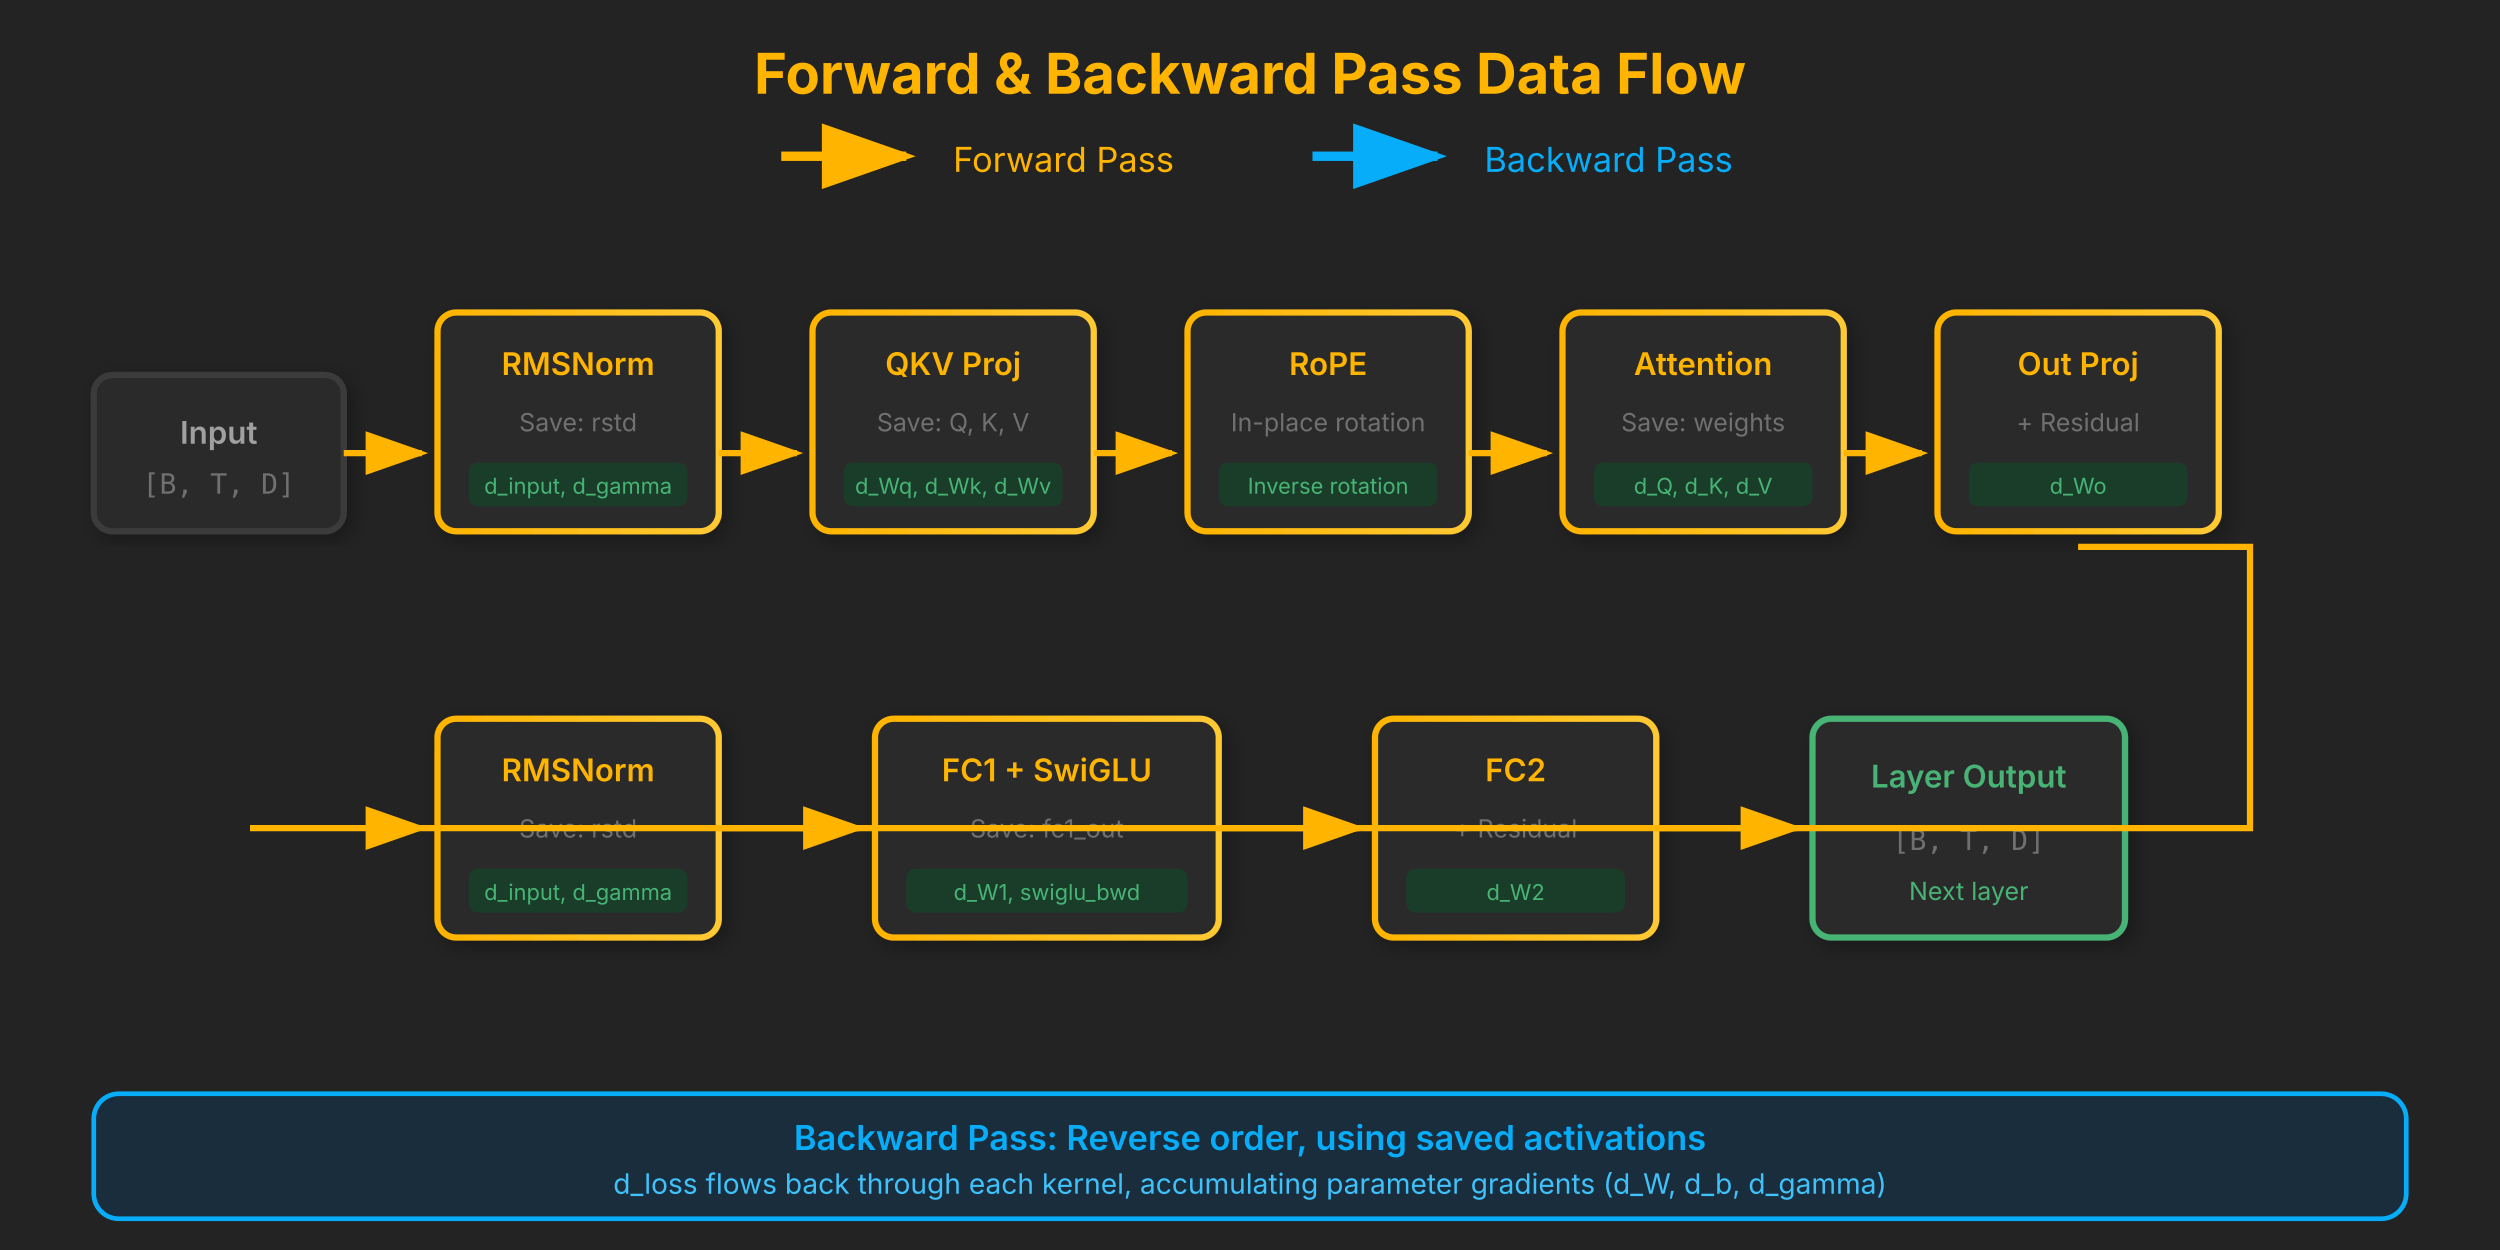
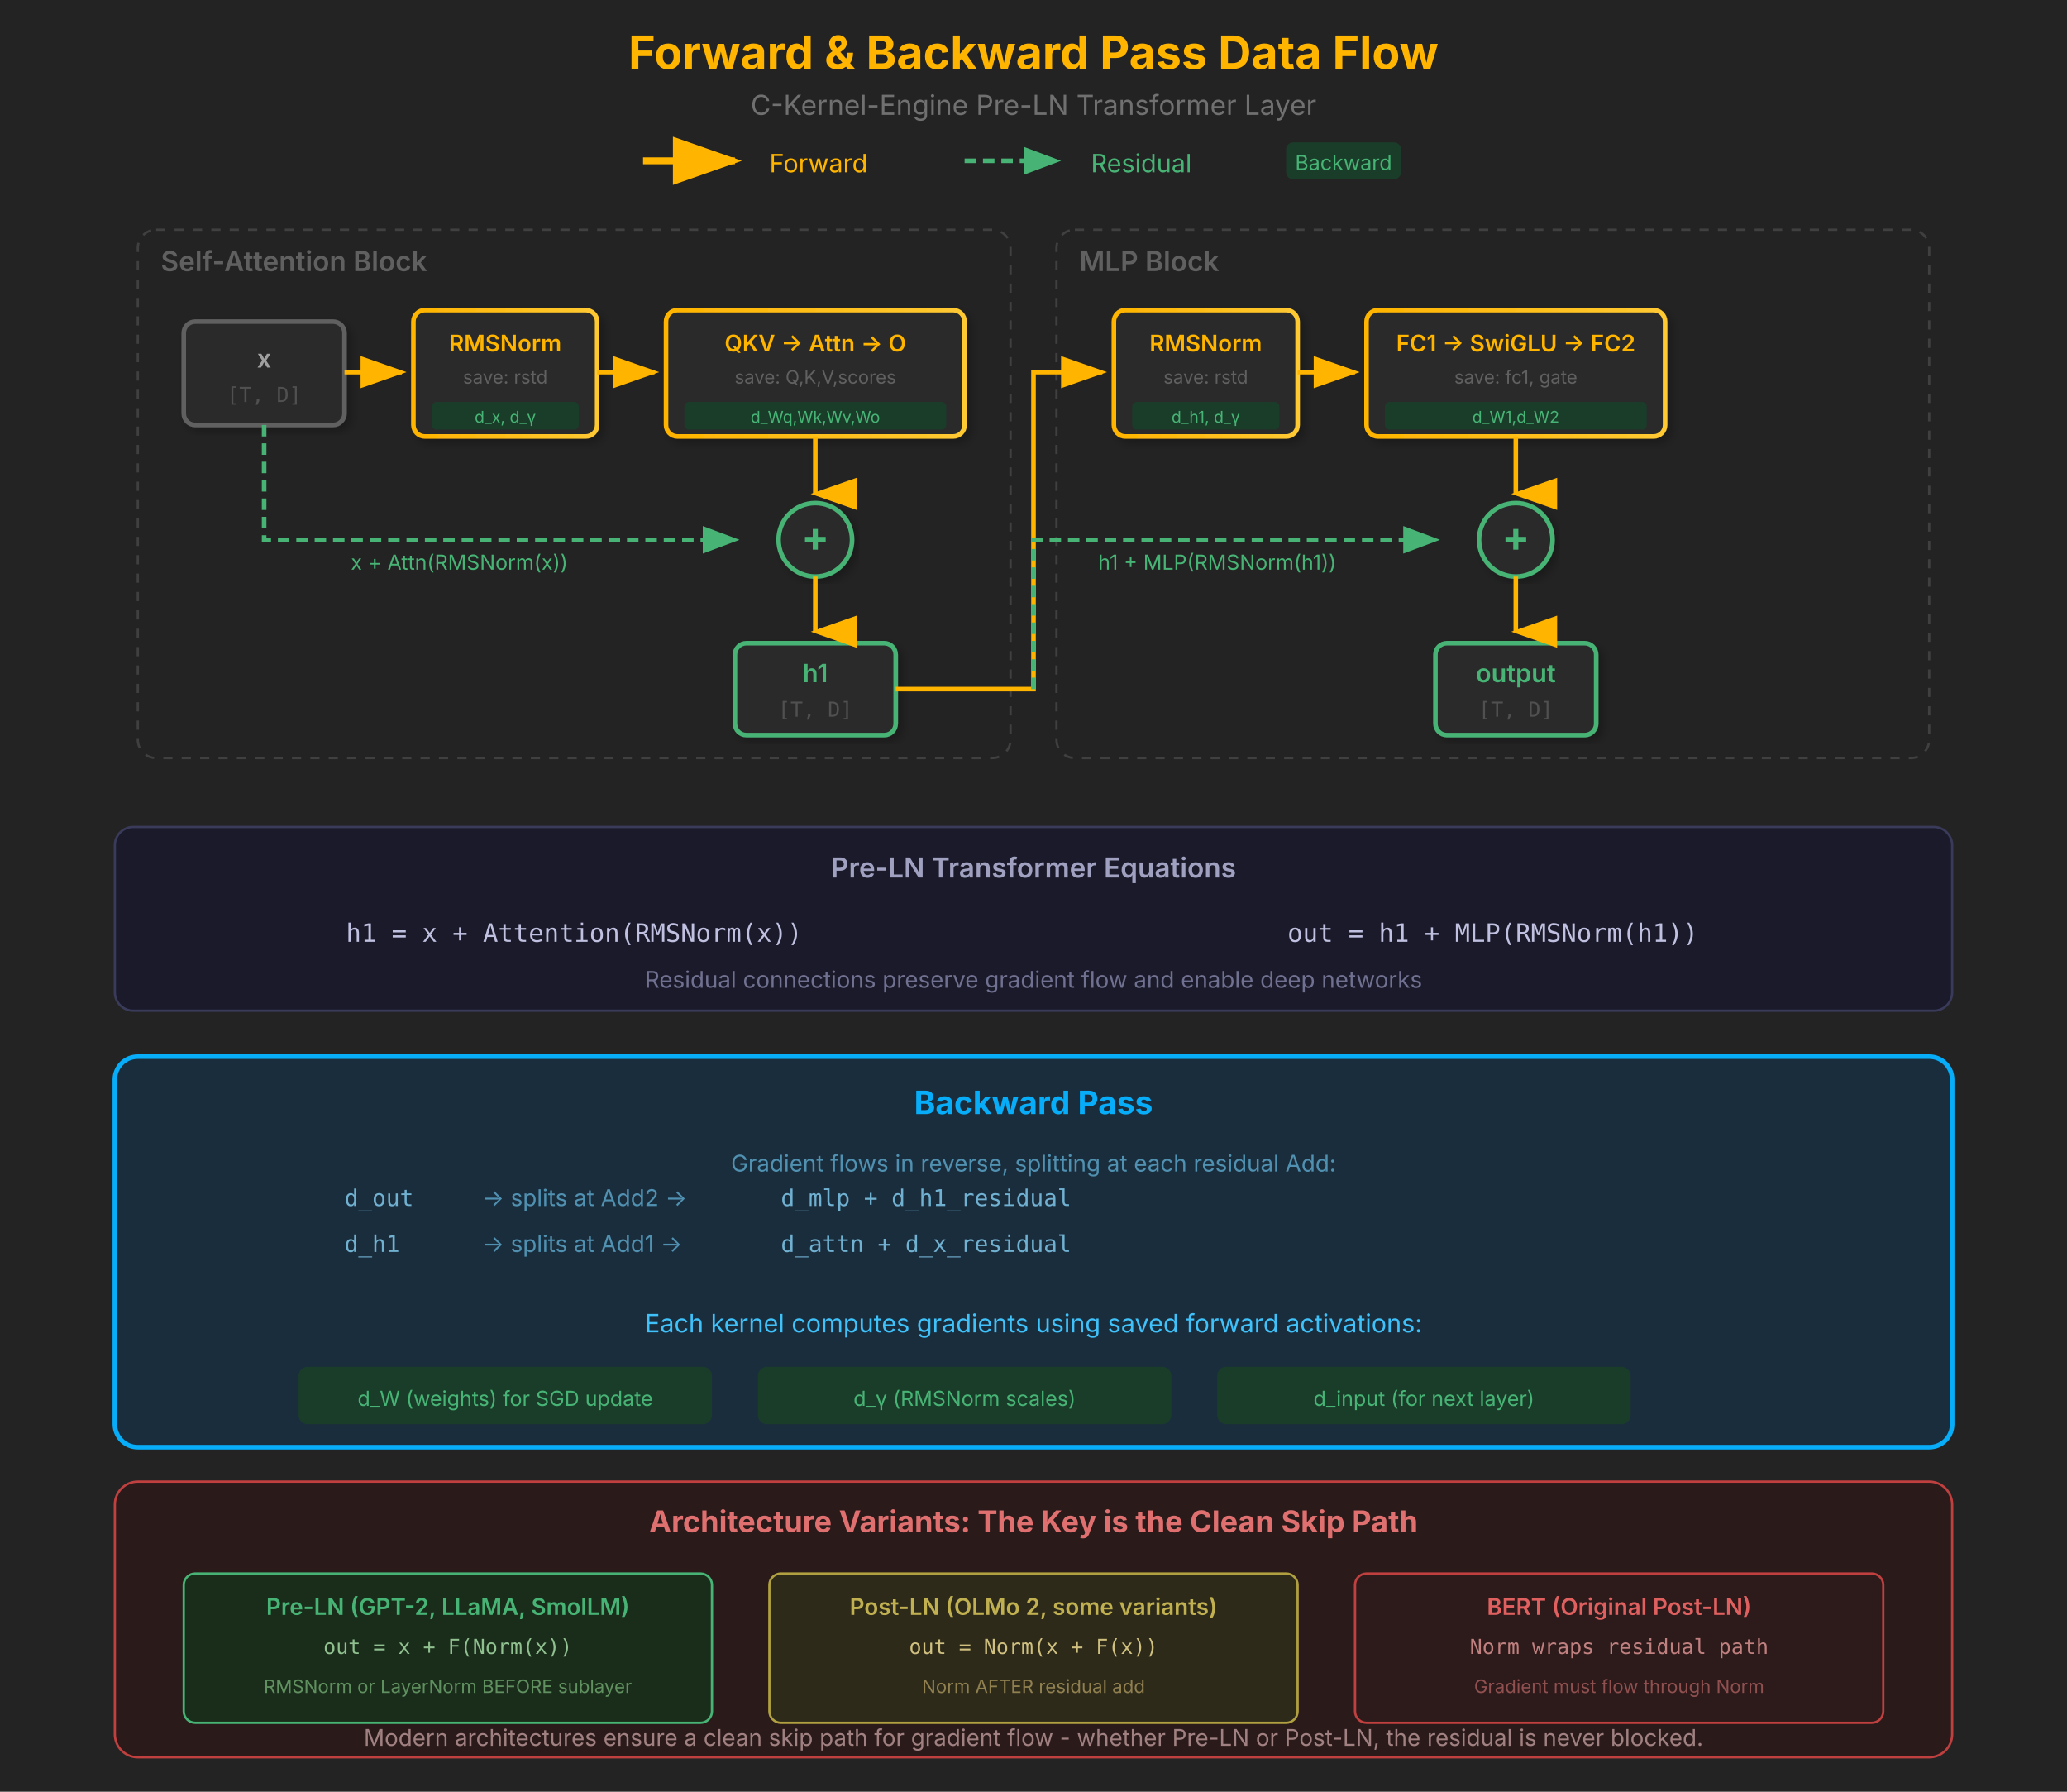
- <svg xmlns="http://www.w3.org/2000/svg" viewBox="0 0 800 400">
+ <svg xmlns="http://www.w3.org/2000/svg" viewBox="0 0 900 780">
  <defs>
    <linearGradient id="fwdGrad" x1="0%" y1="0%" x2="100%" y2="0%">
      <stop offset="0%" style="stop-color:#ffb400" />
      <stop offset="100%" style="stop-color:#ffc933" />
    </linearGradient>
-     <linearGradient id="bwdGrad" x1="0%" y1="0%" x2="100%" y2="0%">
-       <stop offset="0%" style="stop-color:#07adf8" />
-       <stop offset="100%" style="stop-color:#3fc1fa" />
-     </linearGradient>
    <marker id="fwdArrow" markerWidth="10" markerHeight="7" refX="9" refY="3.5" orient="auto">
      <polygon points="0 0, 10 3.5, 0 7" fill="#ffb400" />
    </marker>
-     <marker id="bwdArrow" markerWidth="10" markerHeight="7" refX="9" refY="3.5" orient="auto">
-       <polygon points="0 0, 10 3.5, 0 7" fill="#07adf8" />
+     <marker id="fwdArrowDown" markerWidth="7" markerHeight="10" refX="3.5" refY="9" orient="auto">
+       <polygon points="0 0, 3.5 10, 7 0" fill="#ffb400" />
+     </marker>
+     <marker id="skipArrow" markerWidth="8" markerHeight="6" refX="7" refY="3" orient="auto">
+       <polygon points="0 0, 8 3, 0 6" fill="#47b475" />
    </marker>
    <filter id="shadow" x="-10%" y="-10%" width="120%" height="120%">
-       <feDropShadow dx="2" dy="2" stdDeviation="3" flood-opacity="0.3" />
+       <feDropShadow dx="2" dy="2" stdDeviation="2" flood-opacity="0.25" />
    </filter>
  </defs>
-   <rect width="800" height="400" fill="#232323" />
-   <text x="400" y="30" font-family="Inter, sans-serif" font-size="18" font-weight="700" fill="#ffb400" text-anchor="middle">Forward &amp; Backward Pass Data Flow</text>
-   <g transform="translate(250, 50)">
+   <rect width="900" height="780" fill="#232323" />
+   <text x="450" y="30" font-family="Inter, sans-serif" font-size="20" font-weight="700" fill="#ffb400" text-anchor="middle">Forward &amp; Backward Pass Data Flow</text>
+   <text x="450" y="50" font-family="Inter, sans-serif" font-size="12" fill="#707070" text-anchor="middle">C-Kernel-Engine Pre-LN Transformer Layer</text>
+   <g transform="translate(280, 70)">
    <line x1="0" y1="0" x2="40" y2="0" stroke="#ffb400" stroke-width="3" marker-end="url(#fwdArrow)" />
-     <text x="55" y="5" font-family="Inter, sans-serif" font-size="11" fill="#ffb400">Forward Pass</text>
-     <line x1="170" y1="0" x2="210" y2="0" stroke="#07adf8" stroke-width="3" marker-end="url(#bwdArrow)" />
-     <text x="225" y="5" font-family="Inter, sans-serif" font-size="11" fill="#07adf8">Backward Pass</text>
+     <text x="55" y="5" font-family="Inter, sans-serif" font-size="11" fill="#ffb400">Forward</text>
+     <line x1="140" y1="0" x2="180" y2="0" stroke="#47b475" stroke-width="2" stroke-dasharray="5,3" marker-end="url(#skipArrow)" />
+     <text x="195" y="5" font-family="Inter, sans-serif" font-size="11" fill="#47b475">Residual</text>
+     <rect x="280" y="-8" width="50" height="16" rx="3" fill="#1a3d2a" />
+     <text x="305" y="4" font-family="Inter, sans-serif" font-size="9" fill="#47b475" text-anchor="middle">Backward</text>
  </g>
-   <g transform="translate(30, 120)">
-     <rect width="80" height="50" rx="6" fill="#2a2a2a" stroke="#3a3a3a" stroke-width="2" filter="url(#shadow)" />
-     <text x="40" y="22" font-family="Inter, sans-serif" font-size="10" font-weight="600" fill="#a0a0a0" text-anchor="middle">Input</text>
-     <text x="40" y="38" font-family="monospace" font-size="9" fill="#707070" text-anchor="middle">[B, T, D]</text>
+   <rect x="60" y="100" width="380" height="230" rx="8" fill="none" stroke="#404040" stroke-width="1" stroke-dasharray="4,4" />
+   <text x="70" y="118" font-family="Inter, sans-serif" font-size="12" font-weight="600" fill="#606060">Self-Attention Block</text>
+   <g transform="translate(80, 140)">
+     <rect width="70" height="45" rx="5" fill="#2a2a2a" stroke="#606060" stroke-width="2" filter="url(#shadow)" />
+     <text x="35" y="20" font-family="Inter, sans-serif" font-size="11" font-weight="600" fill="#a0a0a0" text-anchor="middle">x</text>
+     <text x="35" y="35" font-family="monospace" font-size="9" fill="#505050" text-anchor="middle">[T, D]</text>
  </g>
-   <g transform="translate(140, 100)">
-     <rect width="90" height="70" rx="6" fill="#2a2a2a" stroke="url(#fwdGrad)" stroke-width="2" filter="url(#shadow)" />
-     <text x="45" y="20" font-family="Inter, sans-serif" font-size="10" font-weight="600" fill="#ffb400" text-anchor="middle">RMSNorm</text>
-     <text x="45" y="38" font-family="Inter, sans-serif" font-size="8" fill="#707070" text-anchor="middle">Save: rstd</text>
-     <rect x="10" y="48" width="70" height="14" rx="3" fill="#1a3d2a" />
-     <text x="45" y="58" font-family="Inter, sans-serif" font-size="7" fill="#47b475" text-anchor="middle">d_input, d_gamma</text>
+   <g transform="translate(180, 135)">
+     <rect width="80" height="55" rx="5" fill="#2a2a2a" stroke="url(#fwdGrad)" stroke-width="2" filter="url(#shadow)" />
+     <text x="40" y="18" font-family="Inter, sans-serif" font-size="10" font-weight="600" fill="#ffb400" text-anchor="middle">RMSNorm</text>
+     <text x="40" y="32" font-family="Inter, sans-serif" font-size="8" fill="#606060" text-anchor="middle">save: rstd</text>
+     <rect x="8" y="40" width="64" height="12" rx="2" fill="#1a3d2a" />
+     <text x="40" y="49" font-family="Inter, sans-serif" font-size="7" fill="#47b475" text-anchor="middle">d_x, d_γ</text>
  </g>
-   <g transform="translate(260, 100)">
-     <rect width="90" height="70" rx="6" fill="#2a2a2a" stroke="url(#fwdGrad)" stroke-width="2" filter="url(#shadow)" />
-     <text x="45" y="20" font-family="Inter, sans-serif" font-size="10" font-weight="600" fill="#ffb400" text-anchor="middle">QKV Proj</text>
-     <text x="45" y="38" font-family="Inter, sans-serif" font-size="8" fill="#707070" text-anchor="middle">Save: Q, K, V</text>
-     <rect x="10" y="48" width="70" height="14" rx="3" fill="#1a3d2a" />
-     <text x="45" y="58" font-family="Inter, sans-serif" font-size="7" fill="#47b475" text-anchor="middle">d_Wq, d_Wk, d_Wv</text>
+   <g transform="translate(290, 135)">
+     <rect width="130" height="55" rx="5" fill="#2a2a2a" stroke="url(#fwdGrad)" stroke-width="2" filter="url(#shadow)" />
+     <text x="65" y="18" font-family="Inter, sans-serif" font-size="10" font-weight="600" fill="#ffb400" text-anchor="middle">QKV → Attn → O</text>
+     <text x="65" y="32" font-family="Inter, sans-serif" font-size="8" fill="#606060" text-anchor="middle">save: Q,K,V,scores</text>
+     <rect x="8" y="40" width="114" height="12" rx="2" fill="#1a3d2a" />
+     <text x="65" y="49" font-family="Inter, sans-serif" font-size="7" fill="#47b475" text-anchor="middle">d_Wq,Wk,Wv,Wo</text>
  </g>
-   <g transform="translate(380, 100)">
-     <rect width="90" height="70" rx="6" fill="#2a2a2a" stroke="url(#fwdGrad)" stroke-width="2" filter="url(#shadow)" />
-     <text x="45" y="20" font-family="Inter, sans-serif" font-size="10" font-weight="600" fill="#ffb400" text-anchor="middle">RoPE</text>
-     <text x="45" y="38" font-family="Inter, sans-serif" font-size="8" fill="#707070" text-anchor="middle">In-place rotation</text>
-     <rect x="10" y="48" width="70" height="14" rx="3" fill="#1a3d2a" />
-     <text x="45" y="58" font-family="Inter, sans-serif" font-size="7" fill="#47b475" text-anchor="middle">Inverse rotation</text>
+   <line x1="150" y1="162" x2="175" y2="162" stroke="#ffb400" stroke-width="2" marker-end="url(#fwdArrow)" />
+   <line x1="260" y1="162" x2="285" y2="162" stroke="#ffb400" stroke-width="2" marker-end="url(#fwdArrow)" />
+   <g transform="translate(340, 220)">
+     <circle cx="15" cy="15" r="16" fill="#2a2a2a" stroke="#47b475" stroke-width="2" filter="url(#shadow)" />
+     <text x="15" y="20" font-family="Inter, sans-serif" font-size="18" font-weight="700" fill="#47b475" text-anchor="middle">+</text>
  </g>
-   <g transform="translate(500, 100)">
-     <rect width="90" height="70" rx="6" fill="#2a2a2a" stroke="url(#fwdGrad)" stroke-width="2" filter="url(#shadow)" />
-     <text x="45" y="20" font-family="Inter, sans-serif" font-size="10" font-weight="600" fill="#ffb400" text-anchor="middle">Attention</text>
-     <text x="45" y="38" font-family="Inter, sans-serif" font-size="8" fill="#707070" text-anchor="middle">Save: weights</text>
-     <rect x="10" y="48" width="70" height="14" rx="3" fill="#1a3d2a" />
-     <text x="45" y="58" font-family="Inter, sans-serif" font-size="7" fill="#47b475" text-anchor="middle">d_Q, d_K, d_V</text>
+   <line x1="355" y1="190" x2="355" y2="215" stroke="#ffb400" stroke-width="2" marker-end="url(#fwdArrowDown)" />
+   <path d="M 115 185 L 115 235 L 320 235" fill="none" stroke="#47b475" stroke-width="2" stroke-dasharray="5,3" marker-end="url(#skipArrow)" />
+   <text x="200" y="248" font-family="Inter, sans-serif" font-size="9" fill="#47b475" text-anchor="middle">x + Attn(RMSNorm(x))</text>
+   <g transform="translate(320, 280)">
+     <rect width="70" height="40" rx="5" fill="#2a2a2a" stroke="#47b475" stroke-width="2" filter="url(#shadow)" />
+     <text x="35" y="17" font-family="Inter, sans-serif" font-size="11" font-weight="600" fill="#47b475" text-anchor="middle">h1</text>
+     <text x="35" y="32" font-family="monospace" font-size="9" fill="#505050" text-anchor="middle">[T, D]</text>
  </g>
-   <g transform="translate(620, 100)">
-     <rect width="90" height="70" rx="6" fill="#2a2a2a" stroke="url(#fwdGrad)" stroke-width="2" filter="url(#shadow)" />
-     <text x="45" y="20" font-family="Inter, sans-serif" font-size="10" font-weight="600" fill="#ffb400" text-anchor="middle">Out Proj</text>
-     <text x="45" y="38" font-family="Inter, sans-serif" font-size="8" fill="#707070" text-anchor="middle">+ Residual</text>
-     <rect x="10" y="48" width="70" height="14" rx="3" fill="#1a3d2a" />
-     <text x="45" y="58" font-family="Inter, sans-serif" font-size="7" fill="#47b475" text-anchor="middle">d_Wo</text>
+   <line x1="355" y1="251" x2="355" y2="275" stroke="#ffb400" stroke-width="2" marker-end="url(#fwdArrowDown)" />
+   <rect x="460" y="100" width="380" height="230" rx="8" fill="none" stroke="#404040" stroke-width="1" stroke-dasharray="4,4" />
+   <text x="470" y="118" font-family="Inter, sans-serif" font-size="12" font-weight="600" fill="#606060">MLP Block</text>
+   <path d="M 390 300 L 450 300 L 450 162 L 480 162" fill="none" stroke="#ffb400" stroke-width="2" marker-end="url(#fwdArrow)" />
+   <g transform="translate(485, 135)">
+     <rect width="80" height="55" rx="5" fill="#2a2a2a" stroke="url(#fwdGrad)" stroke-width="2" filter="url(#shadow)" />
+     <text x="40" y="18" font-family="Inter, sans-serif" font-size="10" font-weight="600" fill="#ffb400" text-anchor="middle">RMSNorm</text>
+     <text x="40" y="32" font-family="Inter, sans-serif" font-size="8" fill="#606060" text-anchor="middle">save: rstd</text>
+     <rect x="8" y="40" width="64" height="12" rx="2" fill="#1a3d2a" />
+     <text x="40" y="49" font-family="Inter, sans-serif" font-size="7" fill="#47b475" text-anchor="middle">d_h1, d_γ</text>
  </g>
-   <line x1="110" y1="145" x2="135" y2="145" stroke="#ffb400" stroke-width="2" marker-end="url(#fwdArrow)" />
-   <line x1="230" y1="145" x2="255" y2="145" stroke="#ffb400" stroke-width="2" marker-end="url(#fwdArrow)" />
-   <line x1="350" y1="145" x2="375" y2="145" stroke="#ffb400" stroke-width="2" marker-end="url(#fwdArrow)" />
-   <line x1="470" y1="145" x2="495" y2="145" stroke="#ffb400" stroke-width="2" marker-end="url(#fwdArrow)" />
-   <line x1="590" y1="145" x2="615" y2="145" stroke="#ffb400" stroke-width="2" marker-end="url(#fwdArrow)" />
-   <g transform="translate(140, 230)">
-     <rect width="90" height="70" rx="6" fill="#2a2a2a" stroke="url(#fwdGrad)" stroke-width="2" filter="url(#shadow)" />
-     <text x="45" y="20" font-family="Inter, sans-serif" font-size="10" font-weight="600" fill="#ffb400" text-anchor="middle">RMSNorm</text>
-     <text x="45" y="38" font-family="Inter, sans-serif" font-size="8" fill="#707070" text-anchor="middle">Save: rstd</text>
-     <rect x="10" y="48" width="70" height="14" rx="3" fill="#1a3d2a" />
-     <text x="45" y="58" font-family="Inter, sans-serif" font-size="7" fill="#47b475" text-anchor="middle">d_input, d_gamma</text>
+   <g transform="translate(595, 135)">
+     <rect width="130" height="55" rx="5" fill="#2a2a2a" stroke="url(#fwdGrad)" stroke-width="2" filter="url(#shadow)" />
+     <text x="65" y="18" font-family="Inter, sans-serif" font-size="10" font-weight="600" fill="#ffb400" text-anchor="middle">FC1 → SwiGLU → FC2</text>
+     <text x="65" y="32" font-family="Inter, sans-serif" font-size="8" fill="#606060" text-anchor="middle">save: fc1, gate</text>
+     <rect x="8" y="40" width="114" height="12" rx="2" fill="#1a3d2a" />
+     <text x="65" y="49" font-family="Inter, sans-serif" font-size="7" fill="#47b475" text-anchor="middle">d_W1,d_W2</text>
  </g>
-   <g transform="translate(280, 230)">
-     <rect width="110" height="70" rx="6" fill="#2a2a2a" stroke="url(#fwdGrad)" stroke-width="2" filter="url(#shadow)" />
-     <text x="55" y="20" font-family="Inter, sans-serif" font-size="10" font-weight="600" fill="#ffb400" text-anchor="middle">FC1 + SwiGLU</text>
-     <text x="55" y="38" font-family="Inter, sans-serif" font-size="8" fill="#707070" text-anchor="middle">Save: fc1_out</text>
-     <rect x="10" y="48" width="90" height="14" rx="3" fill="#1a3d2a" />
-     <text x="55" y="58" font-family="Inter, sans-serif" font-size="7" fill="#47b475" text-anchor="middle">d_W1, swiglu_bwd</text>
+   <line x1="565" y1="162" x2="590" y2="162" stroke="#ffb400" stroke-width="2" marker-end="url(#fwdArrow)" />
+   <g transform="translate(645, 220)">
+     <circle cx="15" cy="15" r="16" fill="#2a2a2a" stroke="#47b475" stroke-width="2" filter="url(#shadow)" />
+     <text x="15" y="20" font-family="Inter, sans-serif" font-size="18" font-weight="700" fill="#47b475" text-anchor="middle">+</text>
  </g>
-   <g transform="translate(440, 230)">
-     <rect width="90" height="70" rx="6" fill="#2a2a2a" stroke="url(#fwdGrad)" stroke-width="2" filter="url(#shadow)" />
-     <text x="45" y="20" font-family="Inter, sans-serif" font-size="10" font-weight="600" fill="#ffb400" text-anchor="middle">FC2</text>
-     <text x="45" y="38" font-family="Inter, sans-serif" font-size="8" fill="#707070" text-anchor="middle">+ Residual</text>
-     <rect x="10" y="48" width="70" height="14" rx="3" fill="#1a3d2a" />
-     <text x="45" y="58" font-family="Inter, sans-serif" font-size="7" fill="#47b475" text-anchor="middle">d_W2</text>
+   <line x1="660" y1="190" x2="660" y2="215" stroke="#ffb400" stroke-width="2" marker-end="url(#fwdArrowDown)" />
+   <path d="M 450 300 L 450 235 L 625 235" fill="none" stroke="#47b475" stroke-width="2" stroke-dasharray="5,3" marker-end="url(#skipArrow)" />
+   <text x="530" y="248" font-family="Inter, sans-serif" font-size="9" fill="#47b475" text-anchor="middle">h1 + MLP(RMSNorm(h1))</text>
+   <g transform="translate(625, 280)">
+     <rect width="70" height="40" rx="5" fill="#2a2a2a" stroke="#47b475" stroke-width="2" filter="url(#shadow)" />
+     <text x="35" y="17" font-family="Inter, sans-serif" font-size="11" font-weight="600" fill="#47b475" text-anchor="middle">output</text>
+     <text x="35" y="32" font-family="monospace" font-size="9" fill="#505050" text-anchor="middle">[T, D]</text>
  </g>
-   <g transform="translate(580, 230)">
-     <rect width="100" height="70" rx="6" fill="#2a2a2a" stroke="#47b475" stroke-width="2" filter="url(#shadow)" />
-     <text x="50" y="22" font-family="Inter, sans-serif" font-size="10" font-weight="600" fill="#47b475" text-anchor="middle">Layer Output</text>
-     <text x="50" y="42" font-family="monospace" font-size="9" fill="#707070" text-anchor="middle">[B, T, D]</text>
-     <text x="50" y="58" font-family="Inter, sans-serif" font-size="8" fill="#47b475" text-anchor="middle">Next layer</text>
+   <line x1="660" y1="251" x2="660" y2="275" stroke="#ffb400" stroke-width="2" marker-end="url(#fwdArrowDown)" />
+   <g transform="translate(50, 360)">
+     <rect width="800" height="80" rx="8" fill="#1a1a2a" stroke="#3a3a5a" stroke-width="1" />
+     <text x="400" y="22" font-family="Inter, sans-serif" font-size="12" font-weight="600" fill="#a0a0c0" text-anchor="middle">Pre-LN Transformer Equations</text>
+     <text x="200" y="50" font-family="monospace" font-size="11" fill="#c0c0e0" text-anchor="middle">h1 = x + Attention(RMSNorm(x))</text>
+     <text x="600" y="50" font-family="monospace" font-size="11" fill="#c0c0e0" text-anchor="middle">out = h1 + MLP(RMSNorm(h1))</text>
+     <text x="400" y="70" font-family="Inter, sans-serif" font-size="10" fill="#707090" text-anchor="middle">Residual connections preserve gradient flow and enable deep networks</text>
  </g>
-   <path d="M 665 175 L 720 175 L 720 265 L 80 265 L 80 265 L 135 265" fill="none" stroke="#ffb400" stroke-width="2" marker-end="url(#fwdArrow)" />
-   <line x1="230" y1="265" x2="275" y2="265" stroke="#ffb400" stroke-width="2" marker-end="url(#fwdArrow)" />
-   <line x1="390" y1="265" x2="435" y2="265" stroke="#ffb400" stroke-width="2" marker-end="url(#fwdArrow)" />
-   <line x1="530" y1="265" x2="575" y2="265" stroke="#ffb400" stroke-width="2" marker-end="url(#fwdArrow)" />
-   <g transform="translate(30, 350)">
-     <rect width="740" height="40" rx="8" fill="#1a2d3d" stroke="#07adf8" stroke-width="1.5" />
-     <text x="370" y="18" font-family="Inter, sans-serif" font-size="11" font-weight="600" fill="#07adf8" text-anchor="middle">Backward Pass: Reverse order, using saved activations</text>
-     <text x="370" y="32" font-family="Inter, sans-serif" font-size="9" fill="#3fc1fa" text-anchor="middle">d_loss flows back through each kernel, accumulating parameter gradients (d_W, d_b, d_gamma)</text>
+   <g transform="translate(50, 460)">
+     <rect width="800" height="170" rx="10" fill="#1a2d3d" stroke="#07adf8" stroke-width="2" />
+     <text x="400" y="25" font-family="Inter, sans-serif" font-size="14" font-weight="700" fill="#07adf8" text-anchor="middle">Backward Pass</text>
+     <text x="400" y="50" font-family="Inter, sans-serif" font-size="10" fill="#5090b0" text-anchor="middle">Gradient flows in reverse, splitting at each residual Add:</text>
+     <g transform="translate(100, 65)">
+       <text x="0" y="0" font-family="monospace" font-size="10" fill="#70b0d0">d_out</text>
+       <text x="60" y="0" font-family="Inter, sans-serif" font-size="10" fill="#5090b0">→ splits at Add2 →</text>
+       <text x="190" y="0" font-family="monospace" font-size="10" fill="#70b0d0">d_mlp + d_h1_residual</text>
+     </g>
+     <g transform="translate(100, 85)">
+       <text x="0" y="0" font-family="monospace" font-size="10" fill="#70b0d0">d_h1</text>
+       <text x="60" y="0" font-family="Inter, sans-serif" font-size="10" fill="#5090b0">→ splits at Add1 →</text>
+       <text x="190" y="0" font-family="monospace" font-size="10" fill="#70b0d0">d_attn + d_x_residual</text>
+     </g>
+     <text x="400" y="120" font-family="Inter, sans-serif" font-size="11" fill="#3fc1fa" text-anchor="middle">Each kernel computes gradients using saved forward activations:</text>
+     <g transform="translate(80, 135)">
+       <rect x="0" y="0" width="180" height="25" rx="4" fill="#1a3d2a" />
+       <text x="90" y="17" font-family="Inter, sans-serif" font-size="9" fill="#47b475" text-anchor="middle">d_W (weights) for SGD update</text>
+     </g>
+     <g transform="translate(280, 135)">
+       <rect x="0" y="0" width="180" height="25" rx="4" fill="#1a3d2a" />
+       <text x="90" y="17" font-family="Inter, sans-serif" font-size="9" fill="#47b475" text-anchor="middle">d_γ (RMSNorm scales)</text>
+     </g>
+     <g transform="translate(480, 135)">
+       <rect x="0" y="0" width="180" height="25" rx="4" fill="#1a3d2a" />
+       <text x="90" y="17" font-family="Inter, sans-serif" font-size="9" fill="#47b475" text-anchor="middle">d_input (for next layer)</text>
+     </g>
+   </g>
+   <g transform="translate(50, 645)">
+     <rect width="800" height="120" rx="10" fill="#2a1a1a" stroke="#c04040" stroke-width="1" />
+     <text x="400" y="22" font-family="Inter, sans-serif" font-size="13" font-weight="700" fill="#e07070" text-anchor="middle">Architecture Variants: The Key is the Clean Skip Path</text>
+     <g transform="translate(30, 40)">
+       <rect x="0" y="0" width="230" height="65" rx="5" fill="#1a2d1a" stroke="#47b475" stroke-width="1" />
+       <text x="115" y="18" font-family="Inter, sans-serif" font-size="10" font-weight="600" fill="#47b475" text-anchor="middle">Pre-LN (GPT-2, LLaMA, SmolLM)</text>
+       <text x="115" y="35" font-family="monospace" font-size="9" fill="#90c090" text-anchor="middle">out = x + F(Norm(x))</text>
+       <text x="115" y="52" font-family="Inter, sans-serif" font-size="8" fill="#609060" text-anchor="middle">RMSNorm or LayerNorm BEFORE sublayer</text>
+     </g>
+     <g transform="translate(285, 40)">
+       <rect x="0" y="0" width="230" height="65" rx="5" fill="#2d2a1a" stroke="#b0a040" stroke-width="1" />
+       <text x="115" y="18" font-family="Inter, sans-serif" font-size="10" font-weight="600" fill="#c0b050" text-anchor="middle">Post-LN (OLMo 2, some variants)</text>
+       <text x="115" y="35" font-family="monospace" font-size="9" fill="#d0c080" text-anchor="middle">out = Norm(x + F(x))</text>
+       <text x="115" y="52" font-family="Inter, sans-serif" font-size="8" fill="#908050" text-anchor="middle">Norm AFTER residual add</text>
+     </g>
+     <g transform="translate(540, 40)">
+       <rect x="0" y="0" width="230" height="65" rx="5" fill="#2d1a1a" stroke="#c04040" stroke-width="1" />
+       <text x="115" y="18" font-family="Inter, sans-serif" font-size="10" font-weight="600" fill="#e06060" text-anchor="middle">BERT (Original Post-LN)</text>
+       <text x="115" y="35" font-family="monospace" font-size="9" fill="#c08080" text-anchor="middle">Norm wraps residual path</text>
+       <text x="115" y="52" font-family="Inter, sans-serif" font-size="8" fill="#905050" text-anchor="middle">Gradient must flow through Norm</text>
+     </g>
+     <text x="400" y="115" font-family="Inter, sans-serif" font-size="10" fill="#a08080" text-anchor="middle">Modern architectures ensure a clean skip path for gradient flow - whether Pre-LN or Post-LN, the residual is never blocked.</text>
  </g>
</svg>
